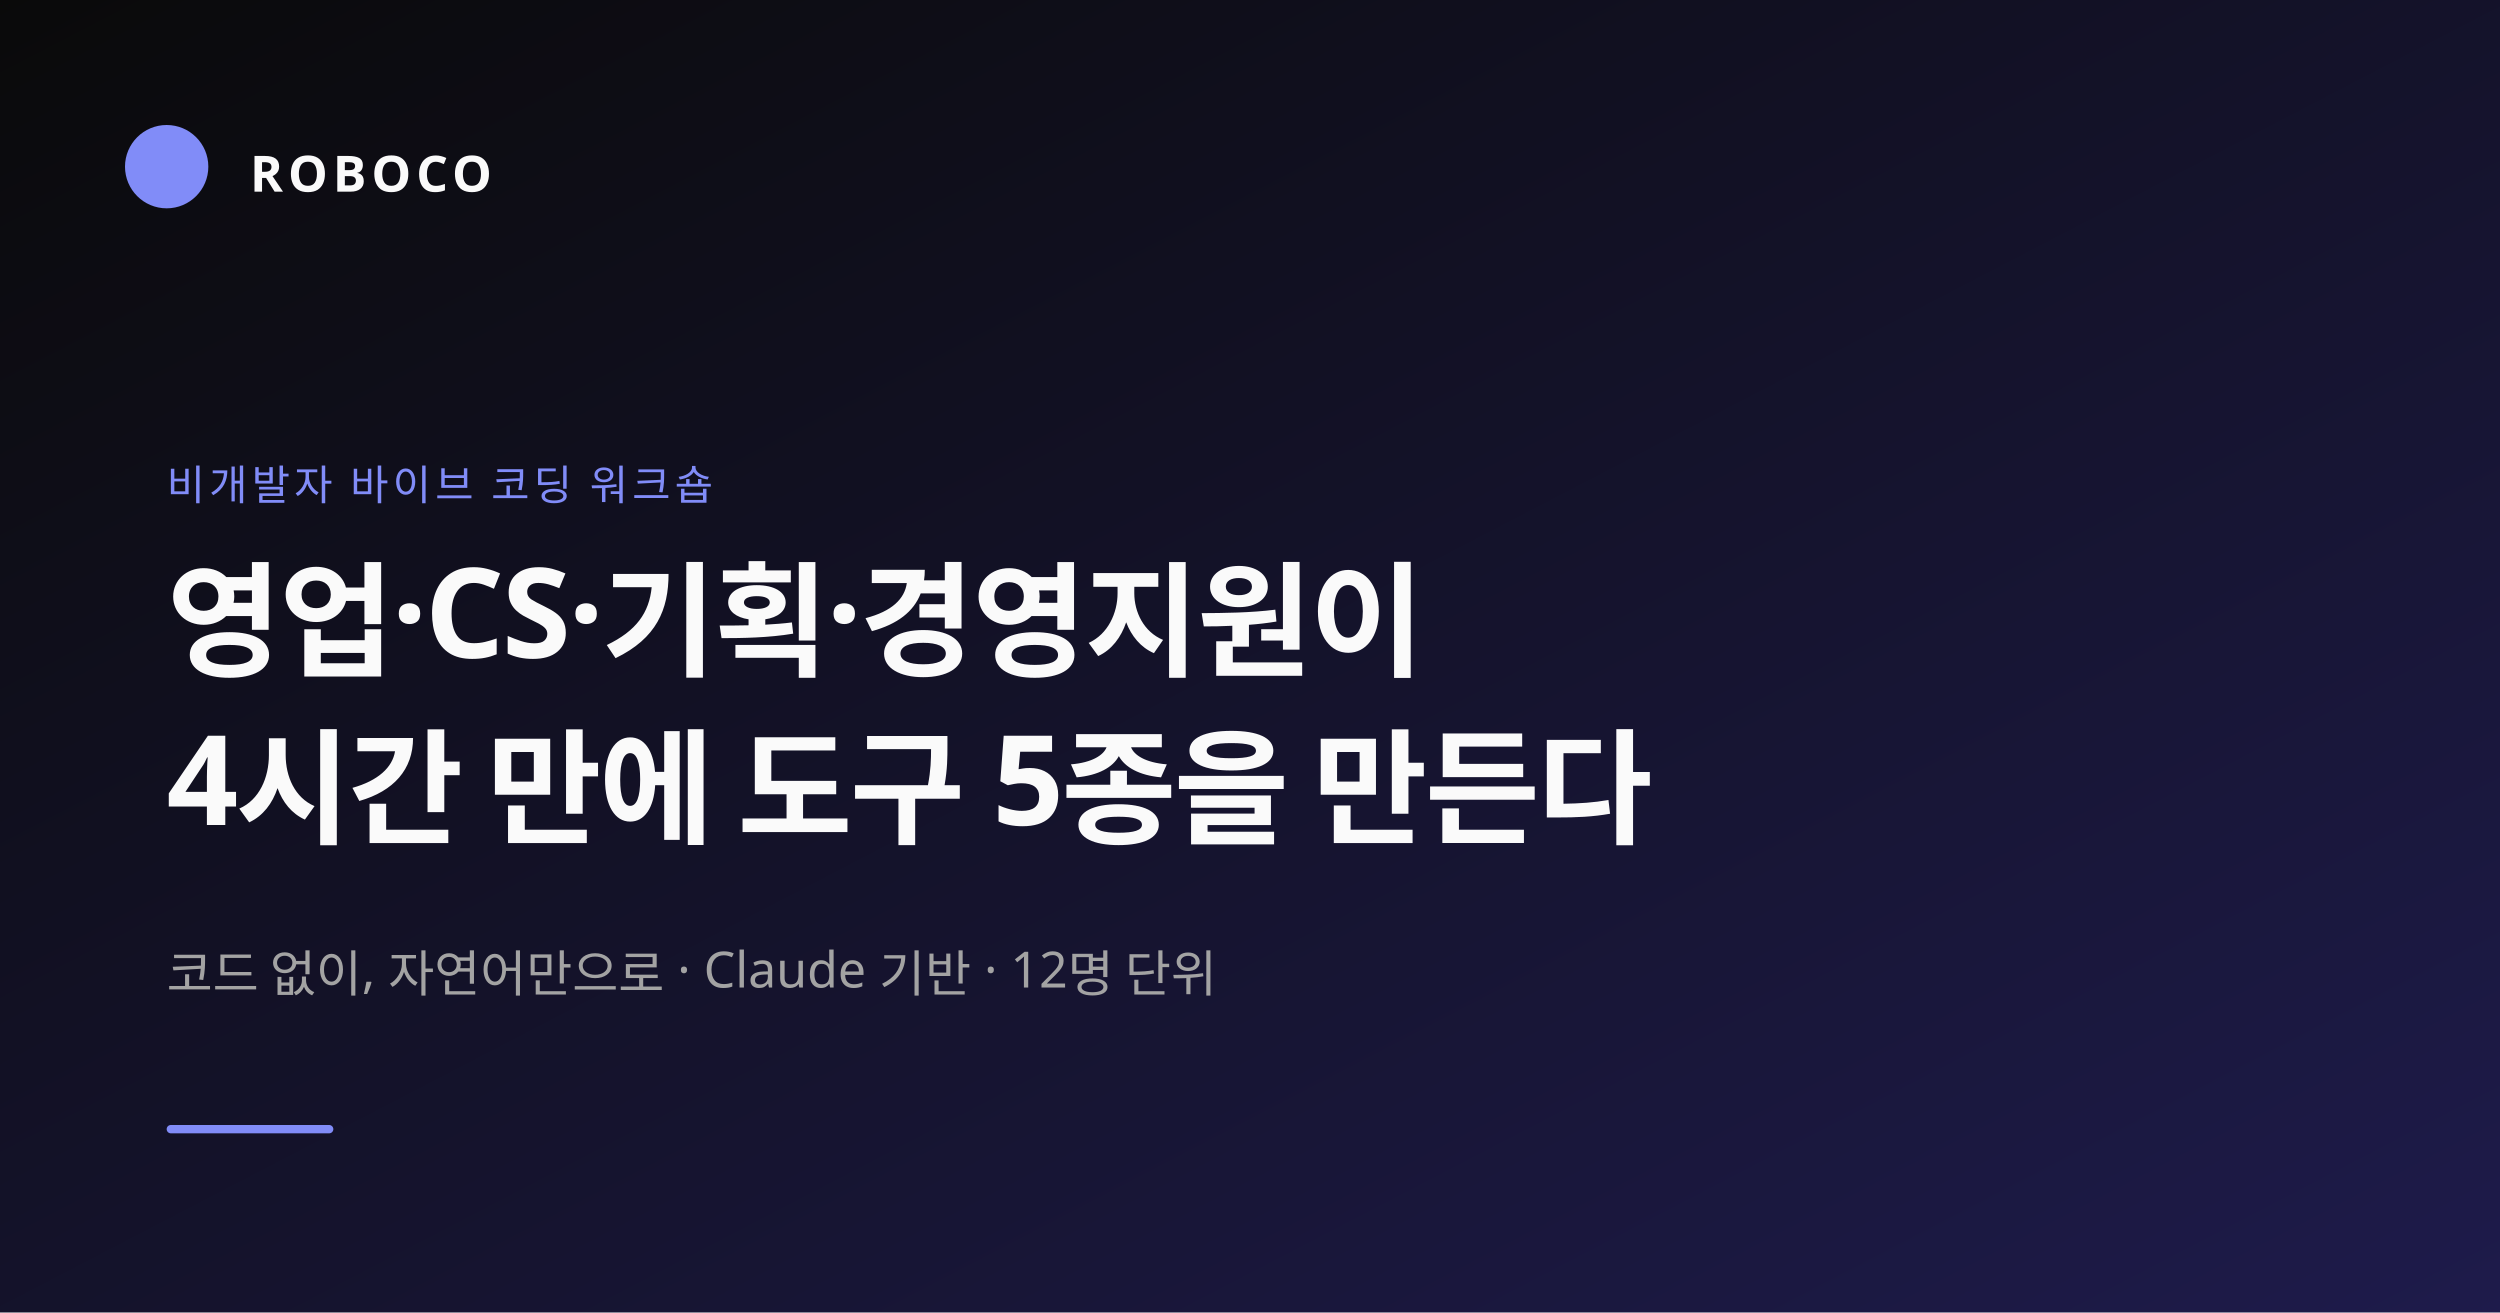
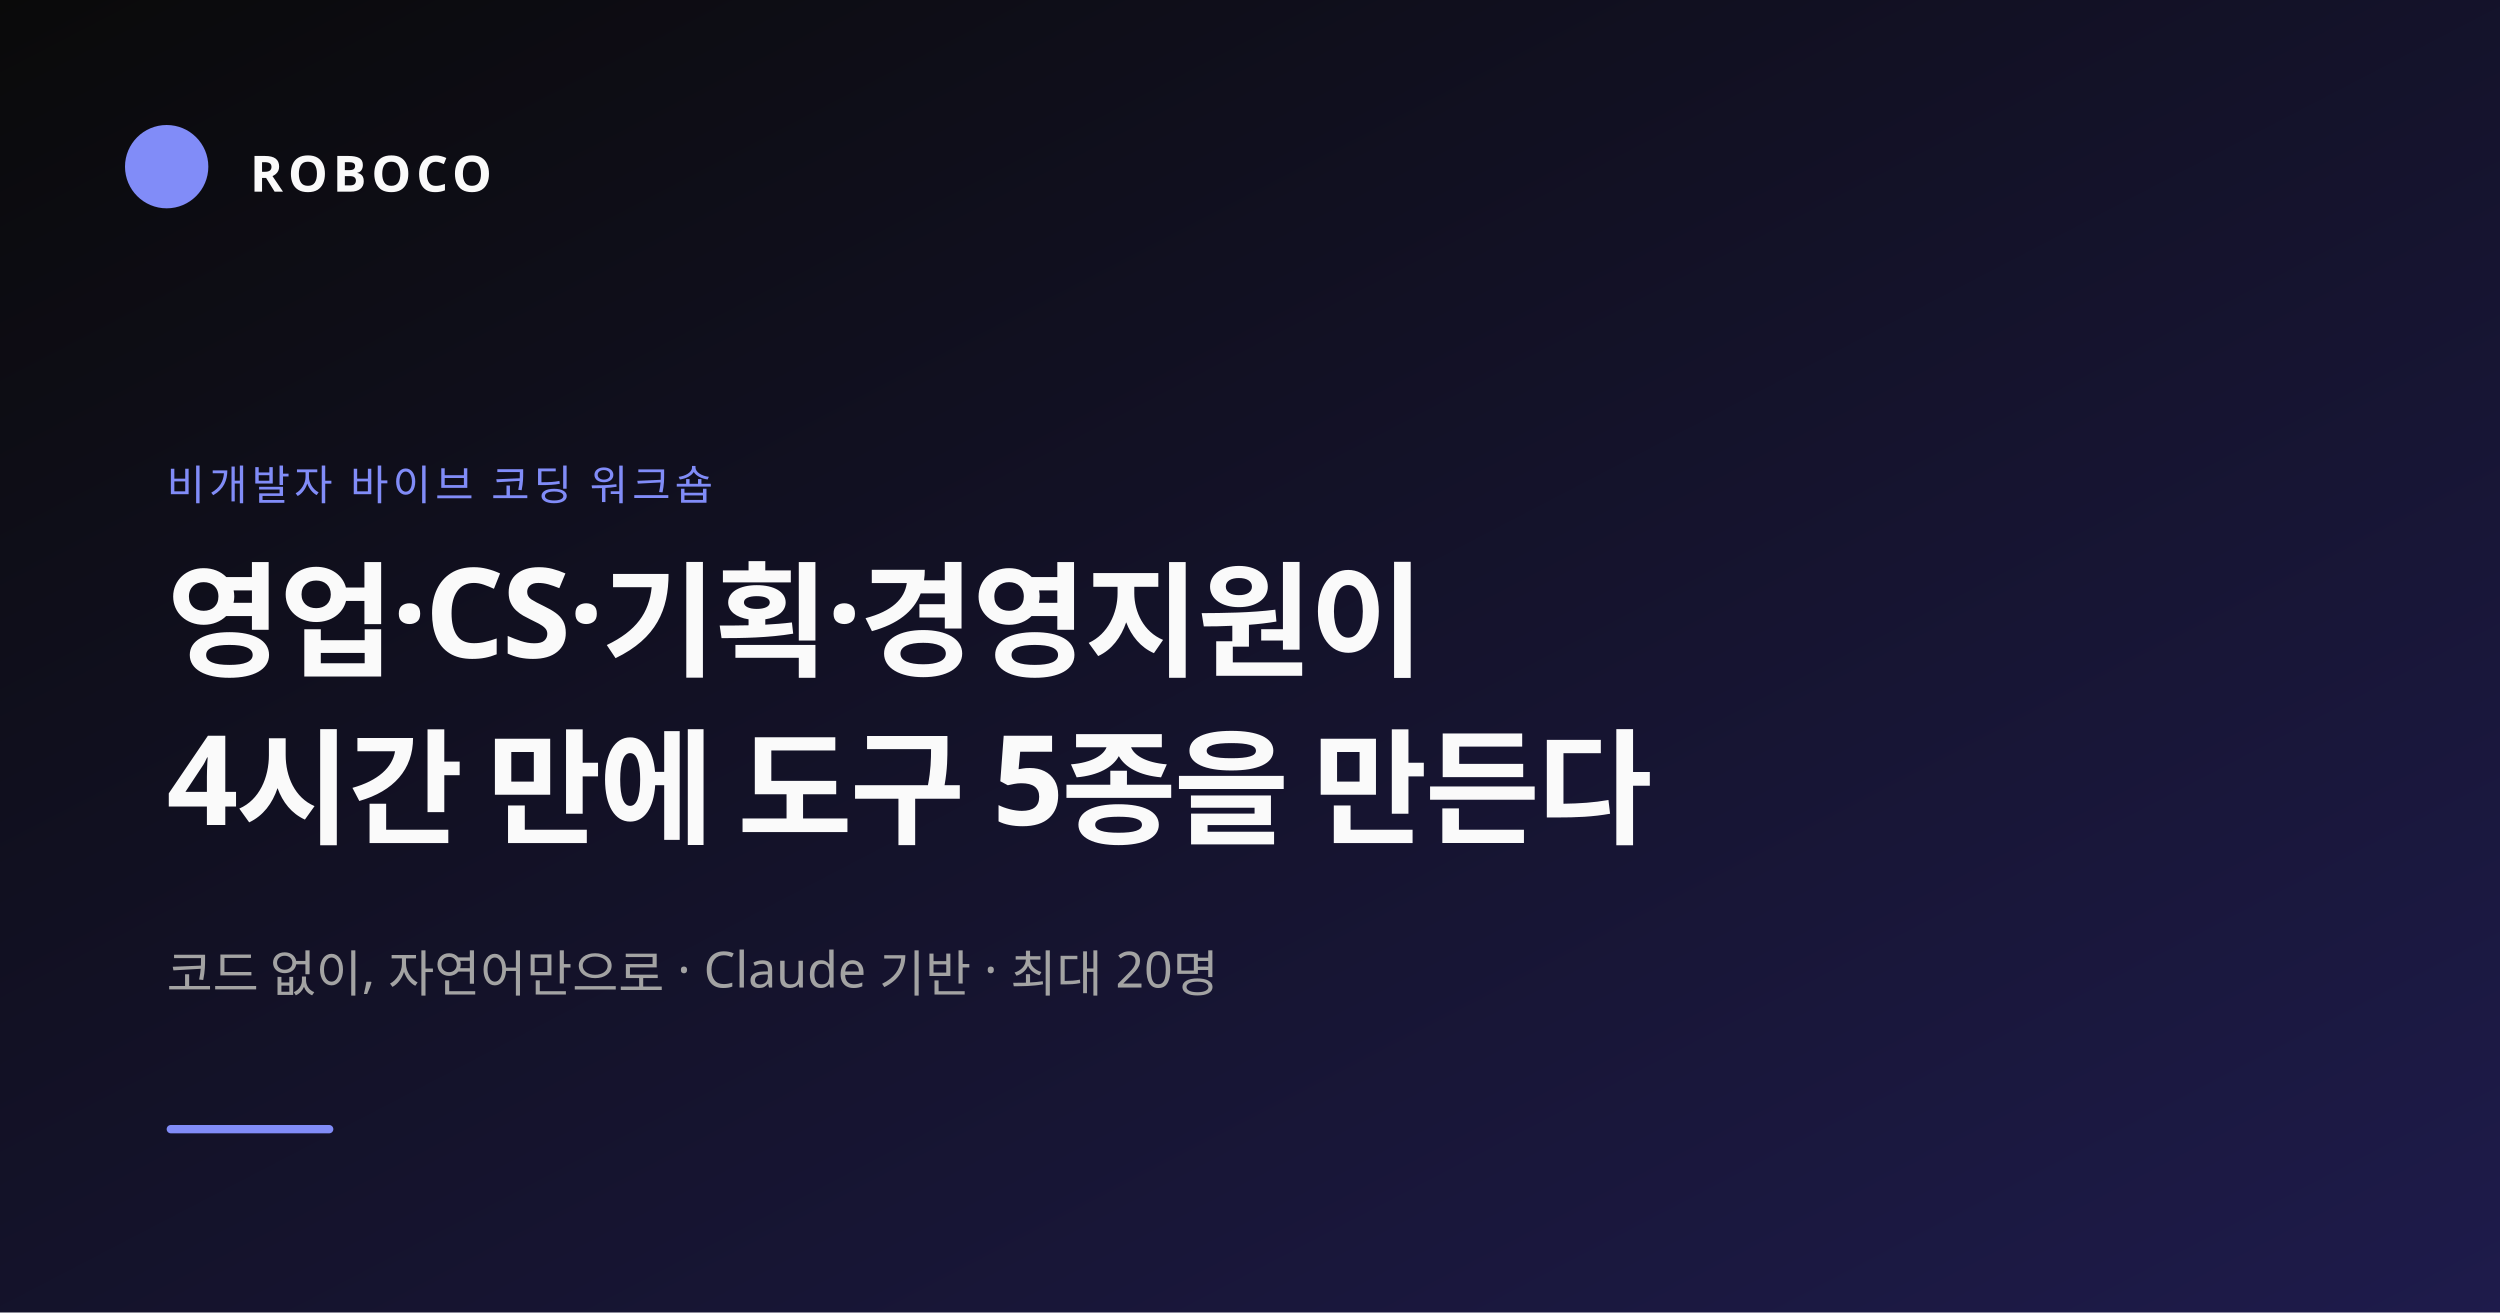
<svg xmlns="http://www.w3.org/2000/svg" viewBox="0 0 1200 630">
  <defs>
    <linearGradient id="bg" x1="0" y1="0" x2="1" y2="1">
      <stop offset="0%" stop-color="#0A0A0A" />
      <stop offset="100%" stop-color="#1E1B4B" />
    </linearGradient>
  </defs>
  <rect width="1200" height="630" fill="url(#bg)" />
  <circle cx="80" cy="80" r="20" fill="#818CF8" />
  <text x="120" y="92" font-family="Pretendard, system-ui, sans-serif" font-size="24" font-weight="700" fill="#FAFAFA" letter-spacing="0.1em">ROBOCO</text>
  <text x="80" y="240" font-family="Pretendard, system-ui, sans-serif" font-size="20" font-weight="500" fill="#818CF8" letter-spacing="0.1em">비개발자 바이브 코딩 워크숍</text>
  <text x="80" y="320" font-family="Pretendard, system-ui, sans-serif" font-size="60" font-weight="700" fill="#FAFAFA" letter-spacing="-0.02em">영업·CS·기획·경영지원이</text>
  <text x="80" y="396" font-family="Pretendard, system-ui, sans-serif" font-size="60" font-weight="700" fill="#FAFAFA" letter-spacing="-0.02em">4시간 만에 도구 5종을 만든다</text>
-   <text x="80" y="476" font-family="Pretendard, system-ui, sans-serif" font-size="24" font-weight="400" fill="#A3A3A3">코드 없이, 자연어만으로 · Claude 기반 · 12명 단위</text>
+   <text x="80" y="476" font-family="Pretendard, system-ui, sans-serif" font-size="24" font-weight="400" fill="#A3A3A3">코드 없이, 자연어만으로 · Claude 기반 · 최대 20명</text>
  <rect x="80" y="540" width="80" height="4" fill="#818CF8" rx="2" />
</svg>
